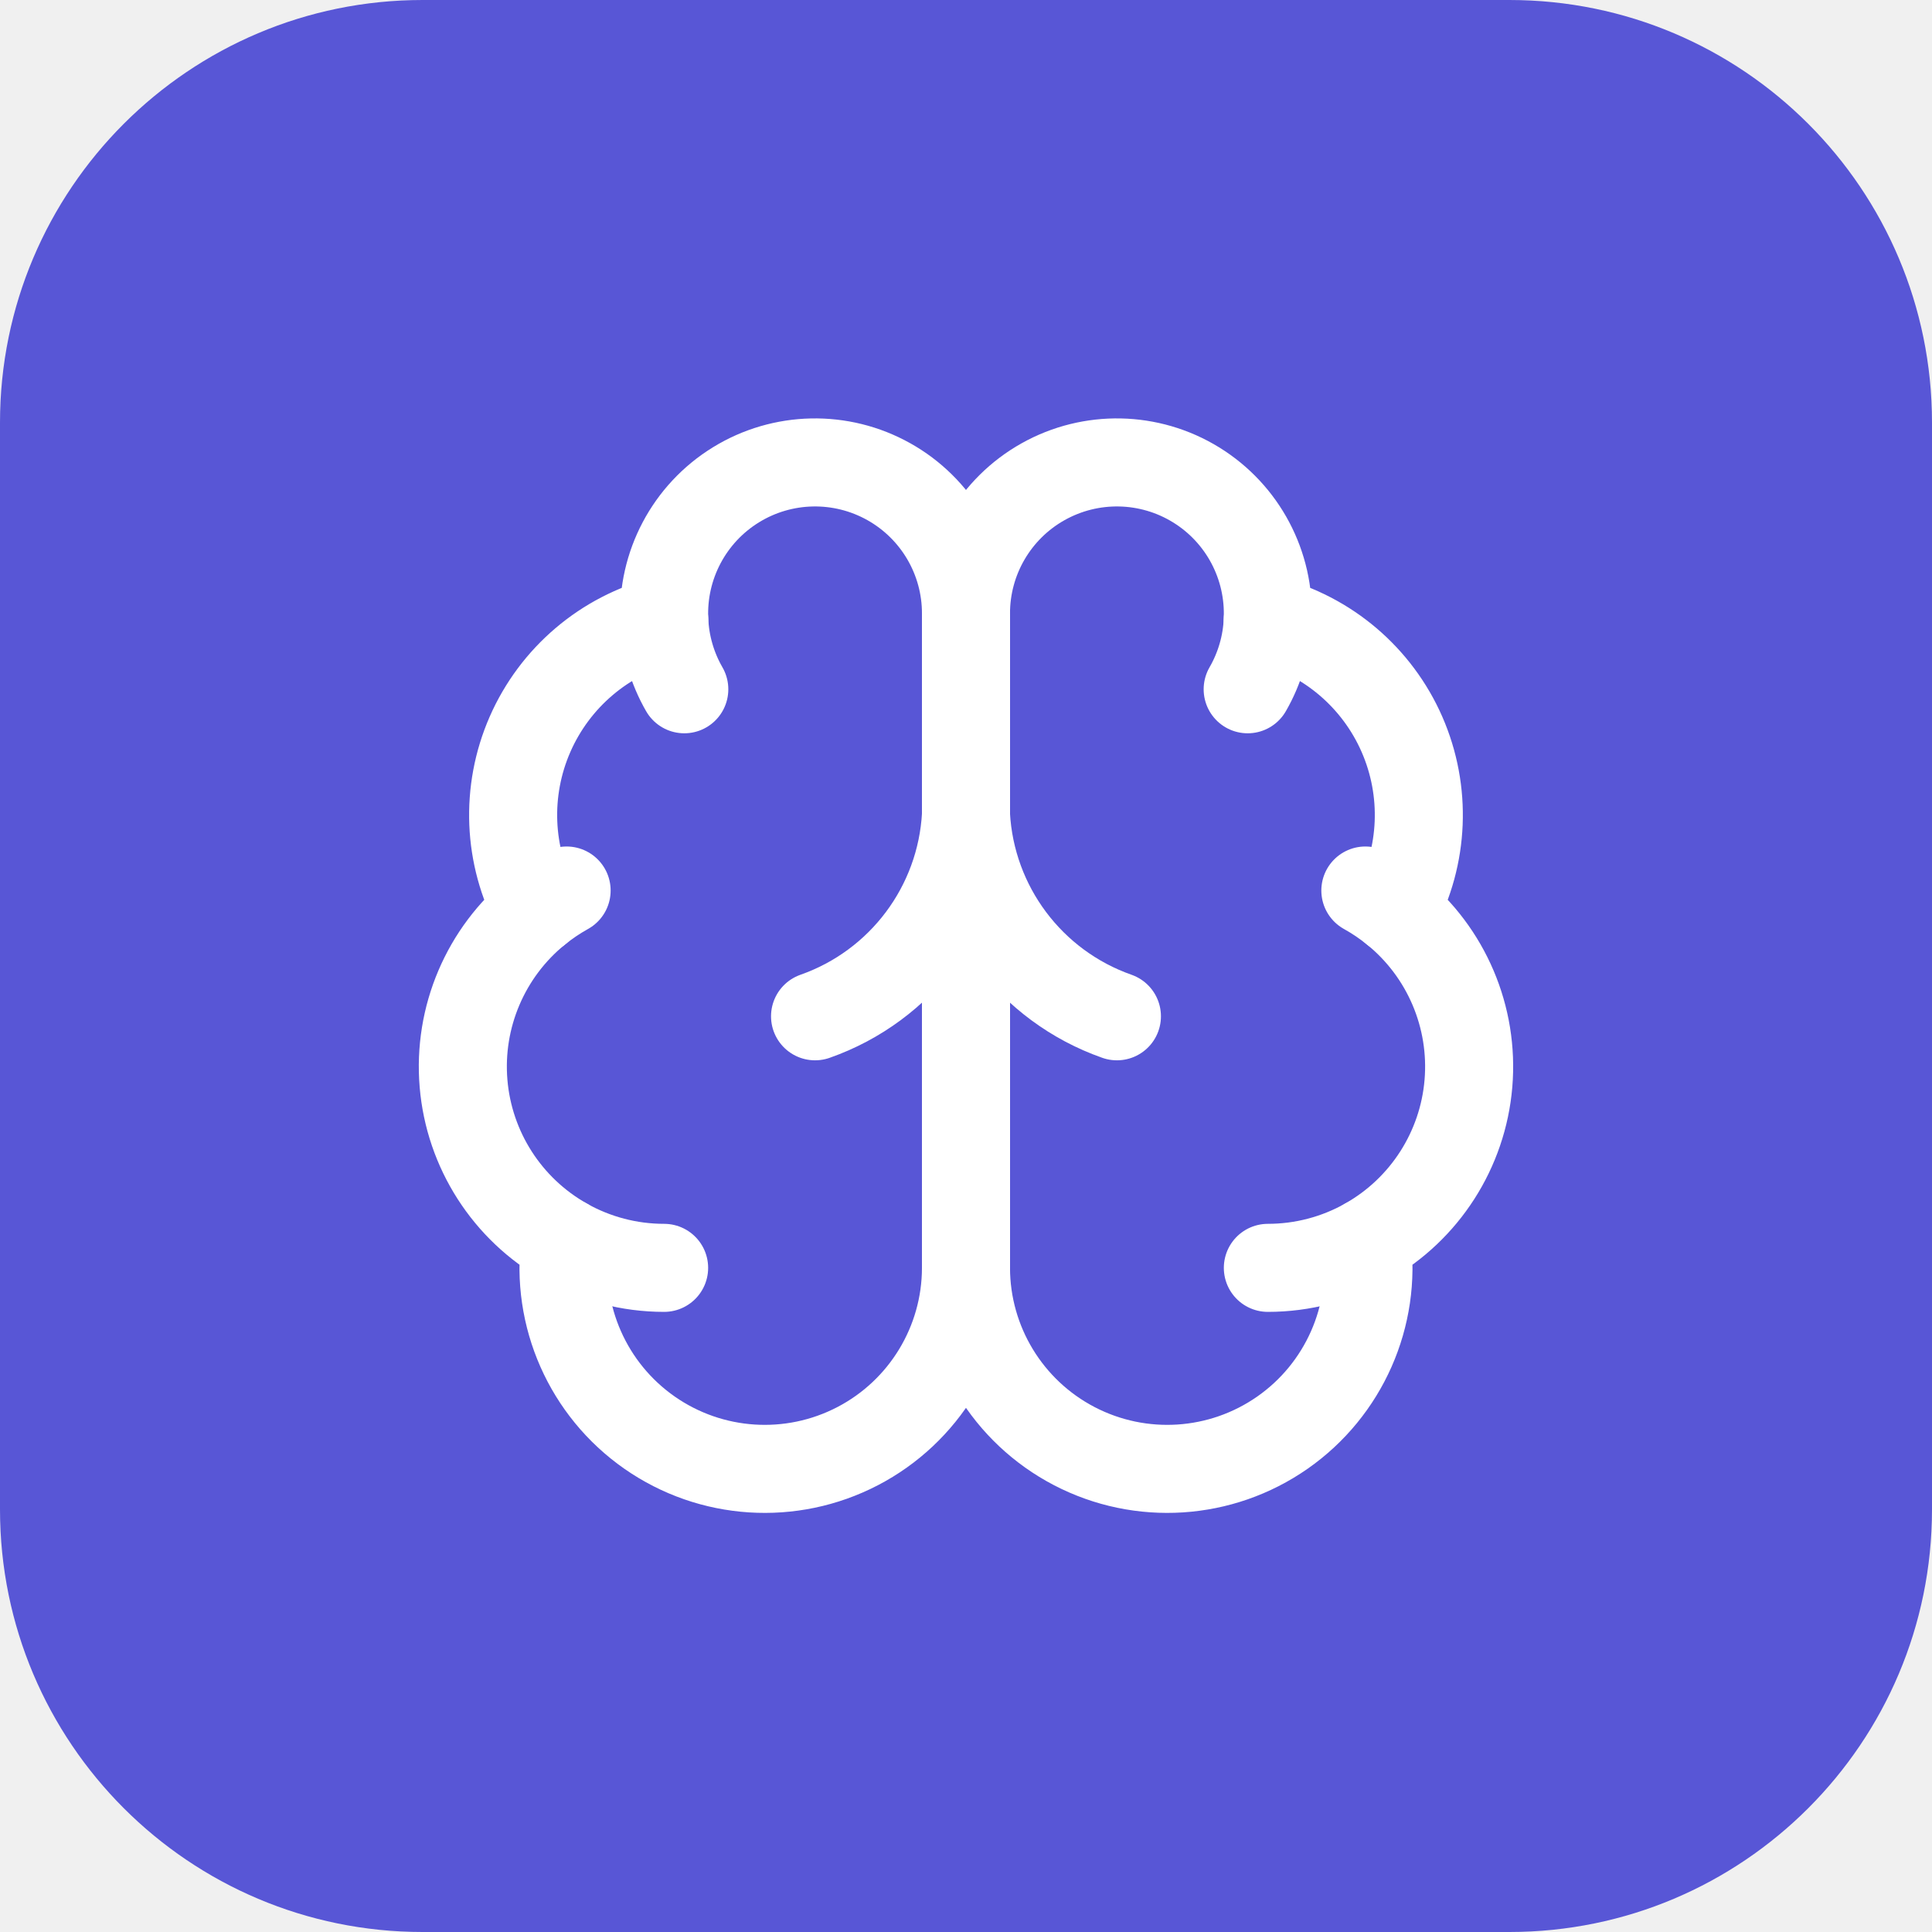
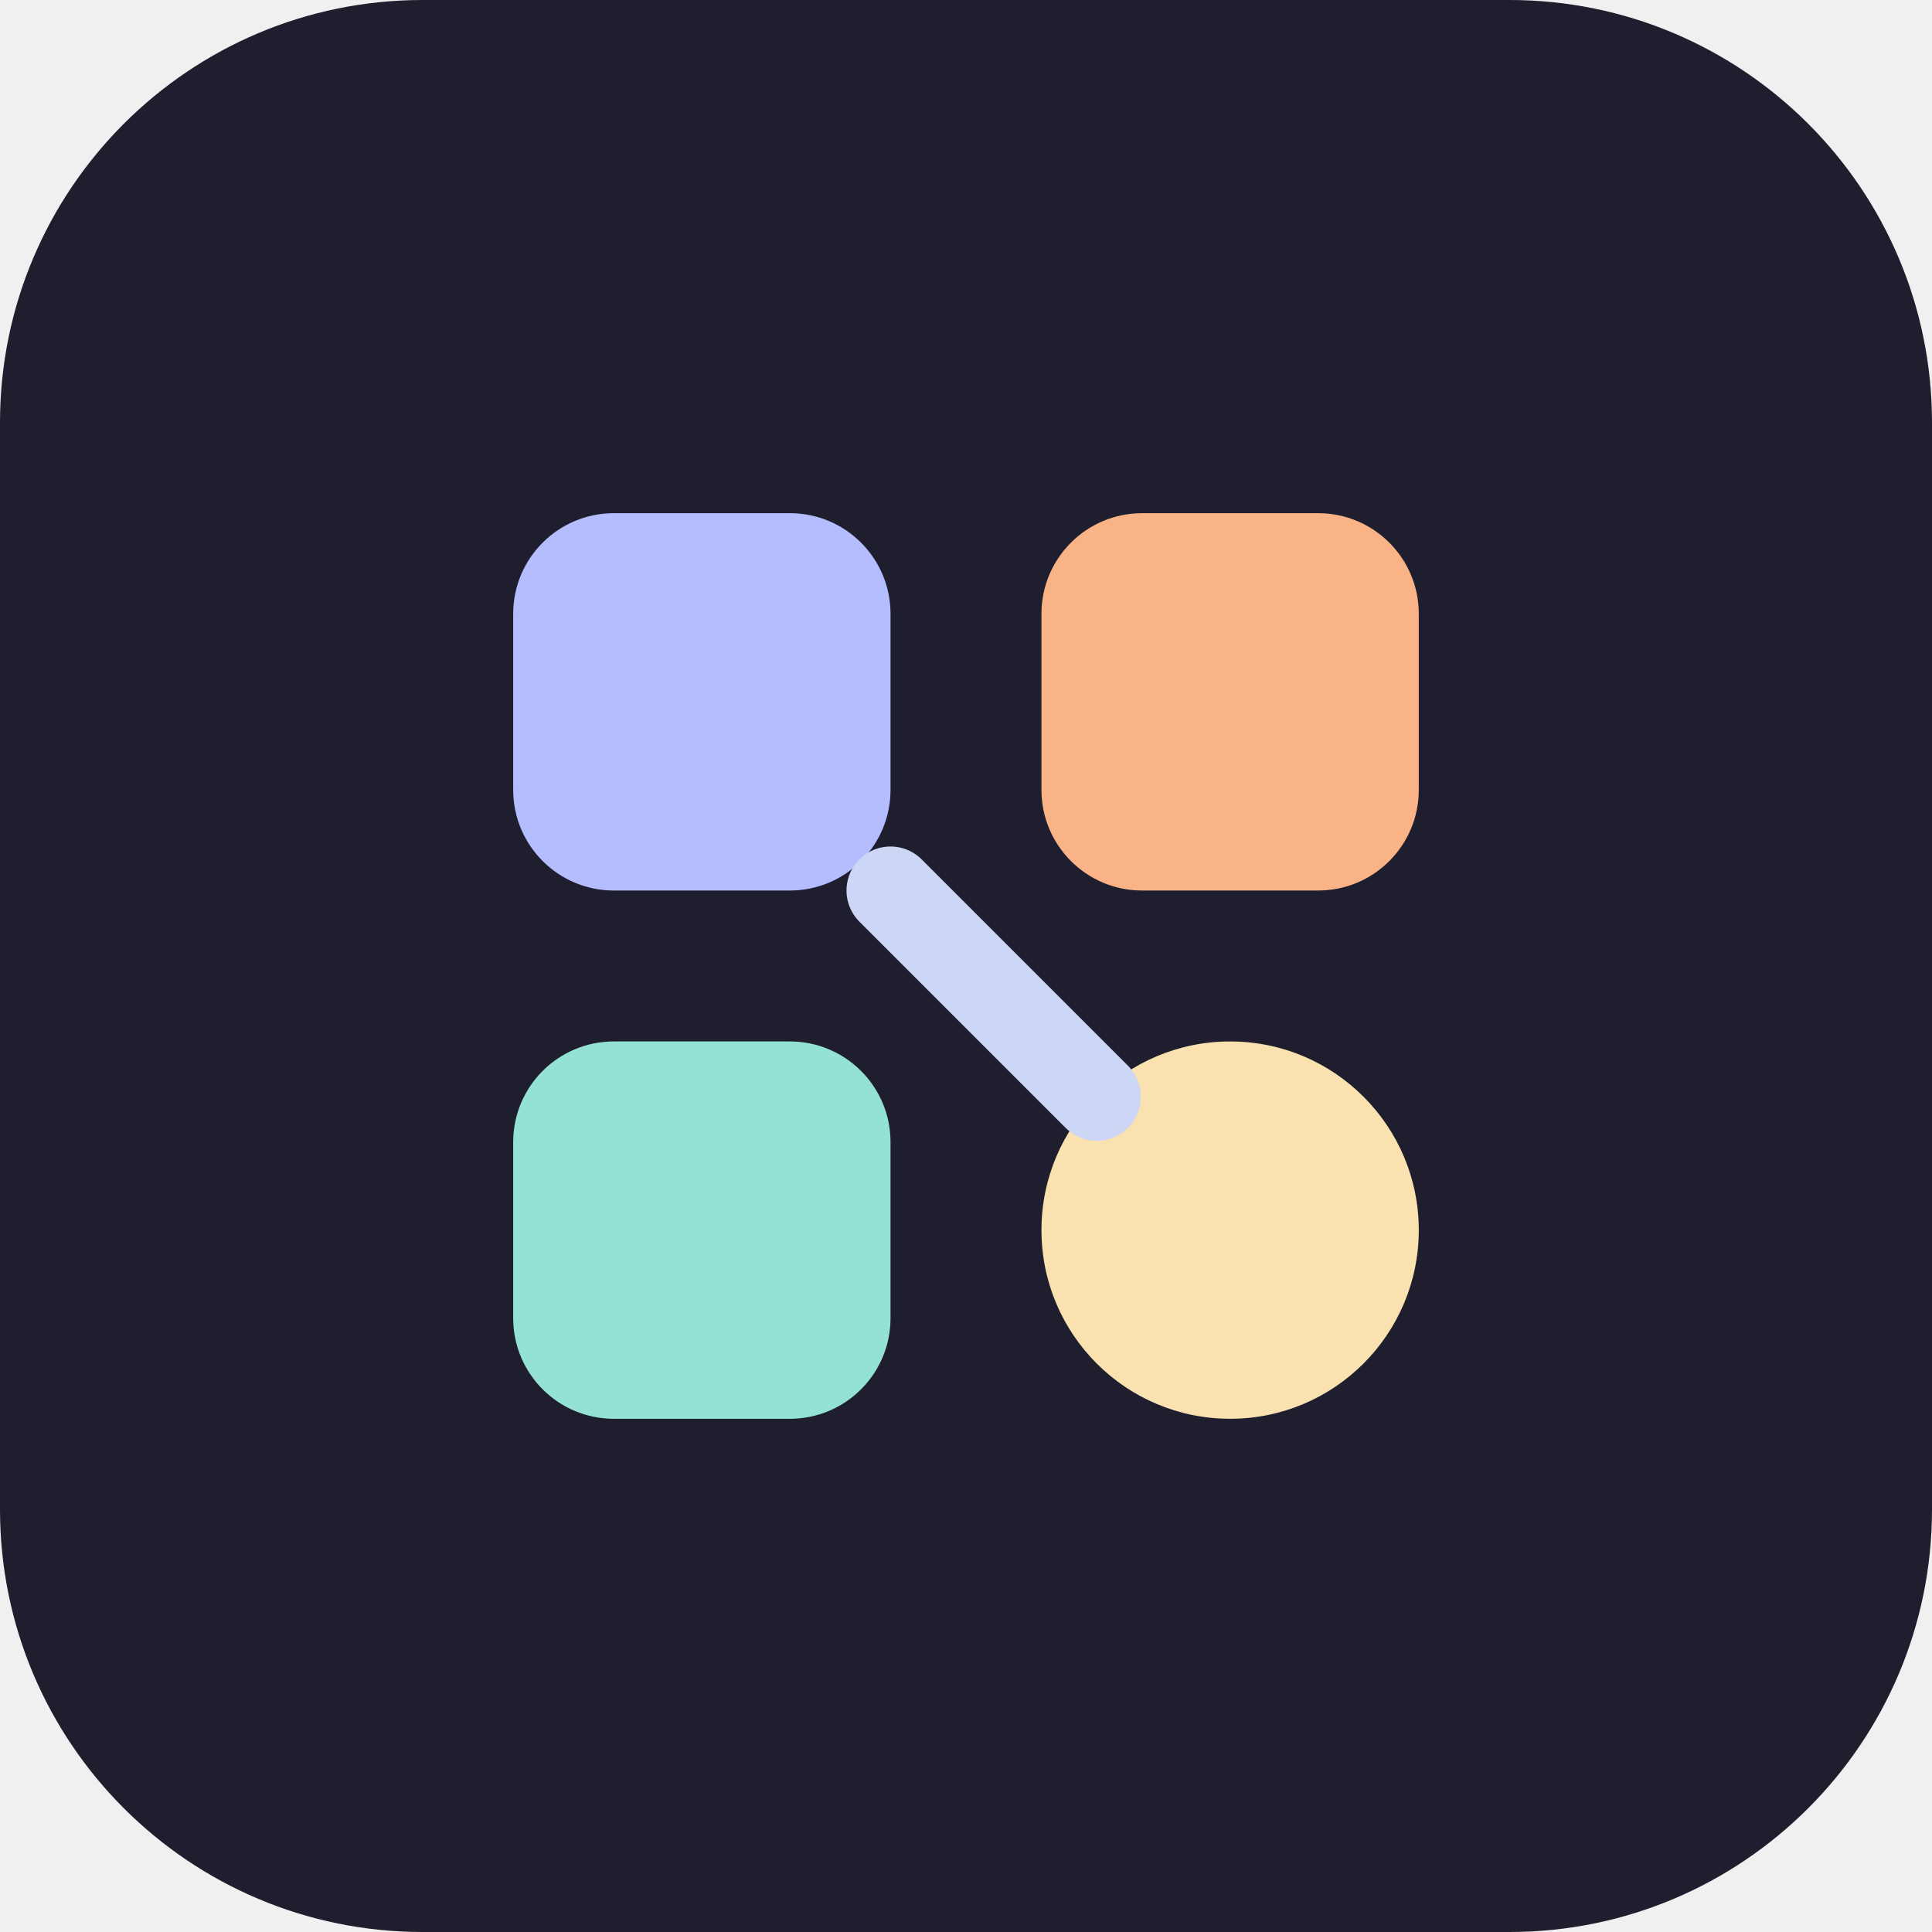
<svg xmlns="http://www.w3.org/2000/svg" viewBox="0 0 512 512">
-   <rect width="512" height="512" rx="112" fill="#5856d6" />
-   <g transform="translate(96 96) scale(13.333)" fill="none" stroke="#fff" stroke-width="1.75" stroke-linecap="round" stroke-linejoin="round">
-     <path d="M12 5a3 3 0 1 0-5.997.125 4 4 0 0 0-2.526 5.77 4 4 0 0 0 .556 6.588A4 4 0 1 0 12 18Z" />
-     <path d="M12 5a3 3 0 1 1 5.997.125 4 4 0 0 1 2.526 5.77 4 4 0 0 1-.556 6.588A4 4 0 1 1 12 18Z" />
-     <path d="M15 13a4.5 4.5 0 0 1-3-4 4.5 4.5 0 0 1-3 4" />
-     <path d="M17.599 6.5a3 3 0 0 0 .399-1.375" />
-     <path d="M6.003 5.125A3 3 0 0 0 6.401 6.5" />
-     <path d="M3.477 10.896a4 4 0 0 1 .585-.396" />
-     <path d="M19.938 10.5a4 4 0 0 1 .585.396" />
-     <path d="M6 18a4 4 0 0 1-1.967-.516" />
-     <path d="M19.967 17.484A4 4 0 0 1 18 18" />
+   <rect width="512" height="512" rx="112" fill="#1e1e2e" />
+   <g transform="translate(96 96) scale(13.333)" stroke-linecap="round" stroke-linejoin="round">
+     <rect x="3" y="3" width="7.5" height="7.5" rx="2" fill="#b4befe" />
+     <rect x="13.5" y="3" width="7.5" height="7.5" rx="2" fill="#fab387" />
+     <rect x="3" y="13.5" width="7.5" height="7.5" rx="2" fill="#94e2d5" />
+     <circle cx="17.25" cy="17.25" r="3.75" fill="#f9e2af" />
+     <path d="m10.5 10.5 4.1 4.1" fill="none" stroke="#cdd6f4" stroke-width="1.75" />
  </g>
</svg>
